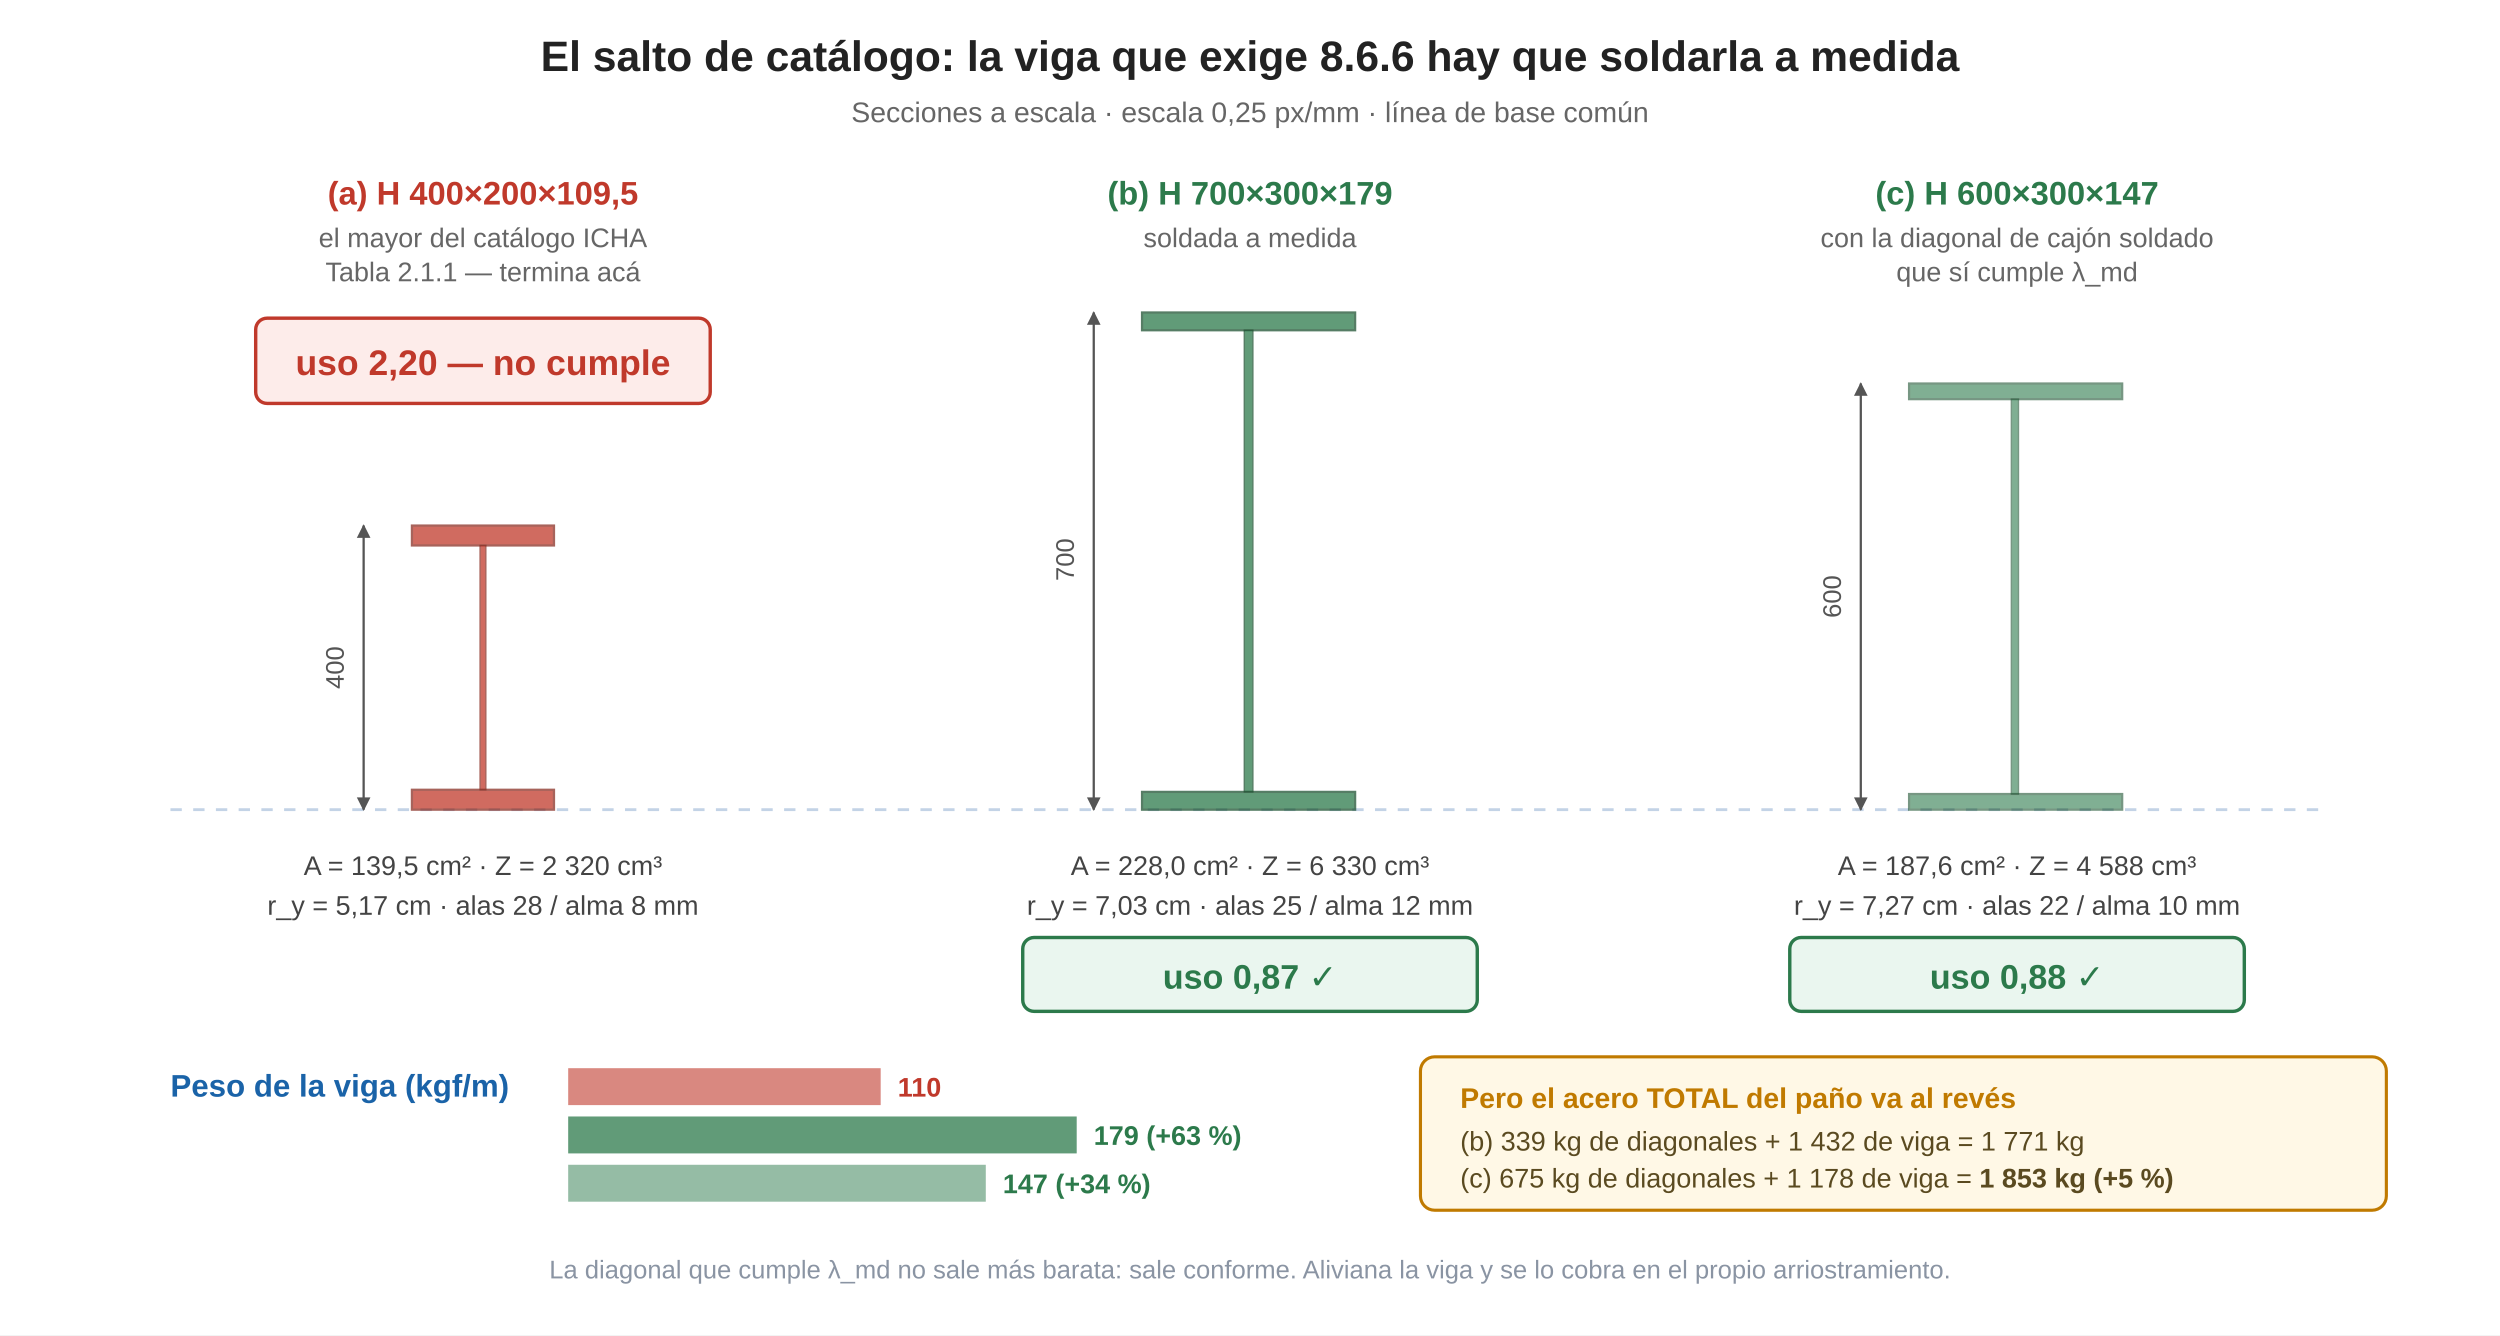
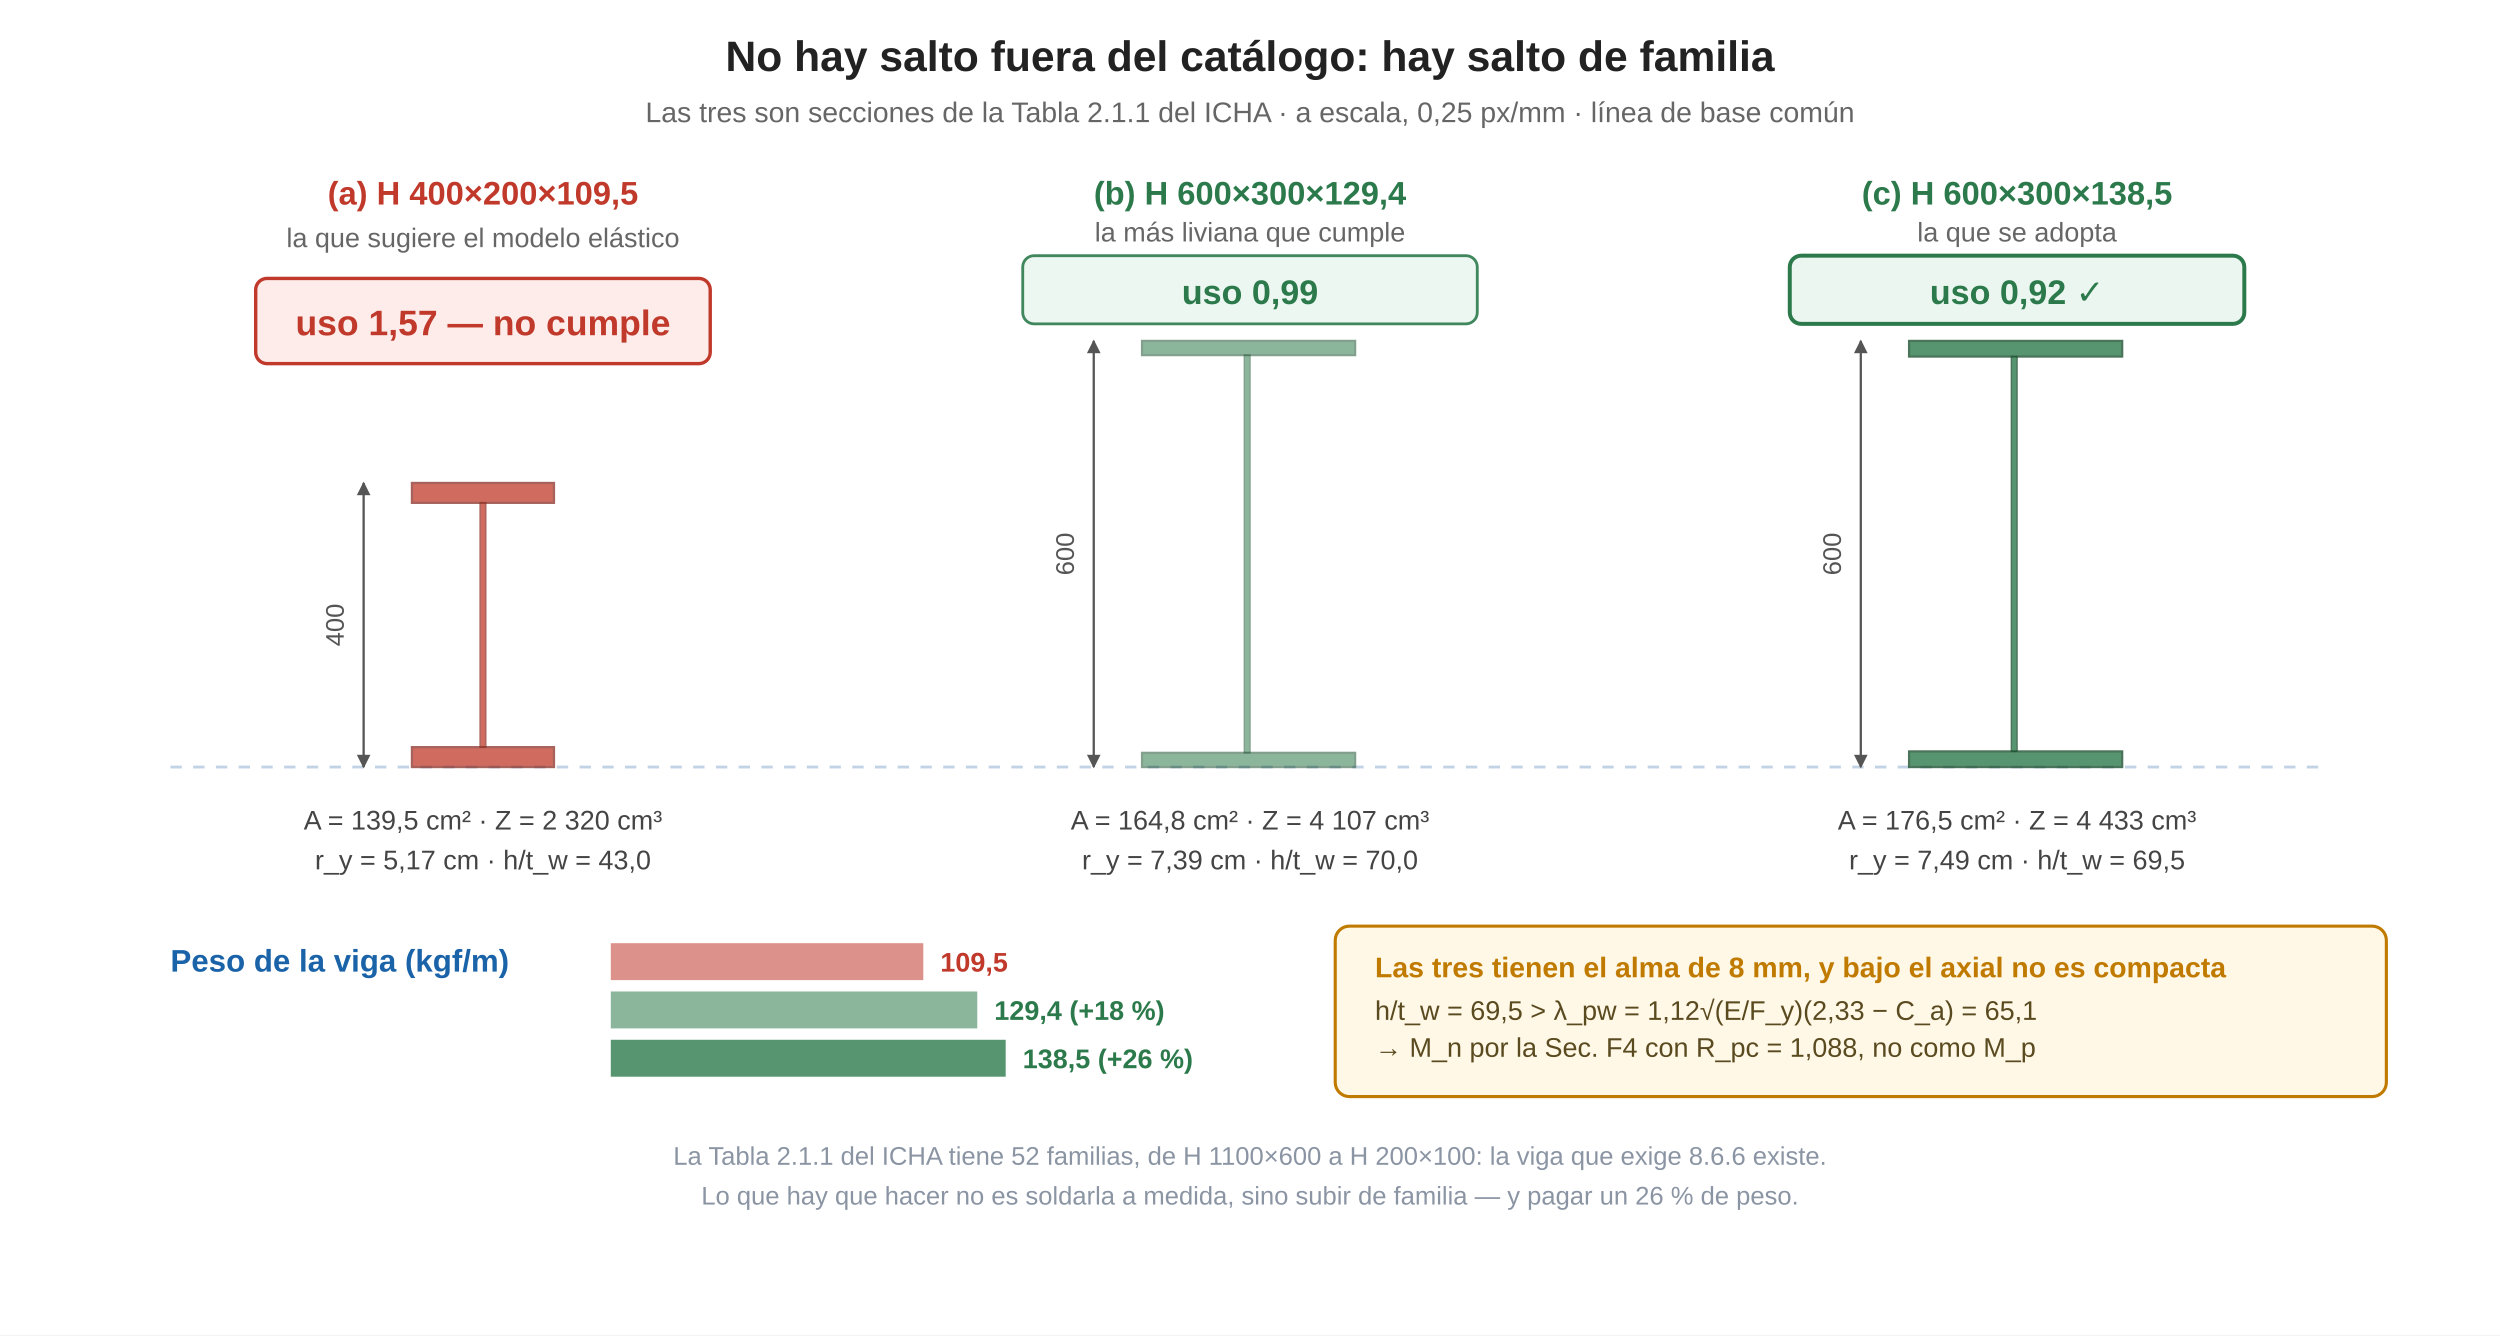
<svg xmlns="http://www.w3.org/2000/svg" viewBox="0 0 880 470" font-family="Segoe UI, Arial, sans-serif">
  <defs>
    <marker id="ar" viewBox="0 0 10 10" refX="9" refY="5" markerWidth="6" markerHeight="6" orient="auto-start-reverse">
      <path d="M0,0 L10,5 L0,10 z" fill="#555" />
    </marker>
  </defs>
  <rect width="880" height="470" fill="#ffffff" />
-   <text x="440" y="25" font-size="15" text-anchor="middle" fill="#222" font-weight="bold">El salto de catálogo: la viga que exige 8.6.6 hay que soldarla a medida</text>
-   <text x="440" y="43" font-size="10" text-anchor="middle" fill="#666">Secciones a escala · escala 0,25 px/mm · línea de base común</text>
-   <line x1="60" y1="285" x2="820" y2="285" stroke="#c3d3e6" stroke-width="1" stroke-dasharray="4 4" />
+   <text x="440" y="25" font-size="15" text-anchor="middle" fill="#222" font-weight="bold">No hay salto fuera del catálogo: hay salto de familia</text>
+   <text x="440" y="43" font-size="10" text-anchor="middle" fill="#666">Las tres son secciones de la Tabla 2.1.1 del ICHA · a escala, 0,25 px/mm · línea de base común</text>
+   <line x1="60" y1="270" x2="820" y2="270" stroke="#c3d3e6" stroke-width="1" stroke-dasharray="4 4" />
  <g>
-     <rect x="145" y="185" width="50" height="7" fill="#c0392b" opacity="0.75" stroke="#8a2f24" stroke-width="0.8" />
-     <rect x="169" y="192" width="2" height="86" fill="#c0392b" opacity="0.75" stroke="#8a2f24" stroke-width="0.5" />
-     <rect x="145" y="278" width="50" height="7" fill="#c0392b" opacity="0.75" stroke="#8a2f24" stroke-width="0.8" />
-     <line x1="128" y1="185" x2="128" y2="285" stroke="#555" stroke-width="0.8" marker-start="url(#ar)" marker-end="url(#ar)" />
-     <text x="121" y="235" font-size="9" text-anchor="middle" fill="#555" transform="rotate(-90 121 235)">400</text>
+     <rect x="145" y="170" width="50" height="7" fill="#c0392b" opacity="0.75" stroke="#8a2f24" stroke-width="0.8" />
+     <rect x="169" y="177" width="2" height="86" fill="#c0392b" opacity="0.75" stroke="#8a2f24" stroke-width="0.5" />
+     <rect x="145" y="263" width="50" height="7" fill="#c0392b" opacity="0.75" stroke="#8a2f24" stroke-width="0.8" />
+     <line x1="128" y1="170" x2="128" y2="270" stroke="#555" stroke-width="0.8" marker-start="url(#ar)" marker-end="url(#ar)" />
+     <text x="121" y="220" font-size="9" text-anchor="middle" fill="#555" transform="rotate(-90 121 220)">400</text>
  </g>
  <text x="170" y="72" font-size="11.5" text-anchor="middle" fill="#c0392b" font-weight="bold">(a) H 400×200×109,5</text>
-   <text x="170" y="87" font-size="9.5" text-anchor="middle" fill="#666">el mayor del catálogo ICHA</text>
-   <text x="170" y="99" font-size="9.5" text-anchor="middle" fill="#666">Tabla 2.1.1 — termina acá</text>
-   <rect x="90" y="112" width="160" height="30" rx="4" fill="#fdecea" stroke="#c0392b" stroke-width="1.2" />
-   <text x="170" y="132" font-size="12.5" text-anchor="middle" fill="#c0392b" font-weight="bold">uso 2,20 — no cumple</text>
+   <text x="170" y="87" font-size="9.5" text-anchor="middle" fill="#666">la que sugiere el modelo elástico</text>
+   <rect x="90" y="98" width="160" height="30" rx="4" fill="#fdecea" stroke="#c0392b" stroke-width="1.2" />
+   <text x="170" y="118" font-size="12.5" text-anchor="middle" fill="#c0392b" font-weight="bold">uso 1,57 — no cumple</text>
  <g font-size="9.5" fill="#444">
-     <text x="170" y="308" text-anchor="middle">A = 139,5 cm²  ·  Z = 2 320 cm³</text>
-     <text x="170" y="322" text-anchor="middle">r_y = 5,17 cm  ·  alas 28 / alma 8 mm</text>
+     <text x="170" y="292" text-anchor="middle">A = 139,5 cm²  ·  Z = 2 320 cm³</text>
+     <text x="170" y="306" text-anchor="middle">r_y = 5,17 cm  ·  h/t_w = 43,0</text>
  </g>
  <g>
-     <rect x="402" y="110" width="75" height="6.25" fill="#2c7a4b" opacity="0.75" stroke="#1d5231" stroke-width="0.8" />
-     <rect x="438" y="116.25" width="3" height="162.5" fill="#2c7a4b" opacity="0.75" stroke="#1d5231" stroke-width="0.5" />
-     <rect x="402" y="278.75" width="75" height="6.25" fill="#2c7a4b" opacity="0.75" stroke="#1d5231" stroke-width="0.8" />
-     <line x1="385" y1="110" x2="385" y2="285" stroke="#555" stroke-width="0.8" marker-start="url(#ar)" marker-end="url(#ar)" />
-     <text x="378" y="197" font-size="9" text-anchor="middle" fill="#555" transform="rotate(-90 378 197)">700</text>
+     <rect x="402" y="120" width="75" height="5" fill="#2c7a4b" opacity="0.55" stroke="#1d5231" stroke-width="0.8" />
+     <rect x="438" y="125" width="2" height="140" fill="#2c7a4b" opacity="0.55" stroke="#1d5231" stroke-width="0.5" />
+     <rect x="402" y="265" width="75" height="5" fill="#2c7a4b" opacity="0.55" stroke="#1d5231" stroke-width="0.8" />
+     <line x1="385" y1="120" x2="385" y2="270" stroke="#555" stroke-width="0.8" marker-start="url(#ar)" marker-end="url(#ar)" />
+     <text x="378" y="195" font-size="9" text-anchor="middle" fill="#555" transform="rotate(-90 378 195)">600</text>
  </g>
-   <text x="440" y="72" font-size="11.5" text-anchor="middle" fill="#2c7a4b" font-weight="bold">(b) H 700×300×179</text>
-   <text x="440" y="87" font-size="9.5" text-anchor="middle" fill="#666">soldada a medida</text>
-   <rect x="360" y="96" width="160" height="0" fill="none" />
+   <text x="440" y="72" font-size="11.5" text-anchor="middle" fill="#2c7a4b" font-weight="bold">(b) H 600×300×129,4</text>
+   <text x="440" y="85" font-size="9.5" text-anchor="middle" fill="#666">la más liviana que cumple</text>
+   <rect x="360" y="90" width="160" height="24" rx="4" fill="#eaf6ef" stroke="#2c7a4b" stroke-width="1" opacity="0.9" />
+   <text x="440" y="107" font-size="12" text-anchor="middle" fill="#2c7a4b" font-weight="bold">uso 0,99</text>
  <g font-size="9.5" fill="#444">
-     <text x="440" y="308" text-anchor="middle">A = 228,0 cm²  ·  Z = 6 330 cm³</text>
-     <text x="440" y="322" text-anchor="middle">r_y = 7,03 cm  ·  alas 25 / alma 12 mm</text>
+     <text x="440" y="292" text-anchor="middle">A = 164,8 cm²  ·  Z = 4 107 cm³</text>
+     <text x="440" y="306" text-anchor="middle">r_y = 7,39 cm  ·  h/t_w = 70,0</text>
  </g>
-   <rect x="360" y="330" width="160" height="26" rx="4" fill="#eaf6ef" stroke="#2c7a4b" stroke-width="1.2" />
-   <text x="440" y="348" font-size="12" text-anchor="middle" fill="#2c7a4b" font-weight="bold">uso 0,87 ✓</text>
  <g>
-     <rect x="672" y="135" width="75" height="5.5" fill="#2c7a4b" opacity="0.6" stroke="#1d5231" stroke-width="0.8" />
-     <rect x="708" y="140.5" width="2.5" height="139" fill="#2c7a4b" opacity="0.6" stroke="#1d5231" stroke-width="0.5" />
-     <rect x="672" y="279.5" width="75" height="5.5" fill="#2c7a4b" opacity="0.6" stroke="#1d5231" stroke-width="0.8" />
-     <line x1="655" y1="135" x2="655" y2="285" stroke="#555" stroke-width="0.8" marker-start="url(#ar)" marker-end="url(#ar)" />
-     <text x="648" y="210" font-size="9" text-anchor="middle" fill="#555" transform="rotate(-90 648 210)">600</text>
+     <rect x="672" y="120" width="75" height="5.5" fill="#2c7a4b" opacity="0.8" stroke="#1d5231" stroke-width="0.8" />
+     <rect x="708" y="125.5" width="2" height="139" fill="#2c7a4b" opacity="0.8" stroke="#1d5231" stroke-width="0.5" />
+     <rect x="672" y="264.5" width="75" height="5.5" fill="#2c7a4b" opacity="0.8" stroke="#1d5231" stroke-width="0.8" />
+     <line x1="655" y1="120" x2="655" y2="270" stroke="#555" stroke-width="0.8" marker-start="url(#ar)" marker-end="url(#ar)" />
+     <text x="648" y="195" font-size="9" text-anchor="middle" fill="#555" transform="rotate(-90 648 195)">600</text>
  </g>
-   <text x="710" y="72" font-size="11.5" text-anchor="middle" fill="#2c7a4b" font-weight="bold">(c) H 600×300×147</text>
-   <text x="710" y="87" font-size="9.5" text-anchor="middle" fill="#666">con la diagonal de cajón soldado</text>
-   <text x="710" y="99" font-size="9.5" text-anchor="middle" fill="#666">que sí cumple λ_md</text>
+   <text x="710" y="72" font-size="11.5" text-anchor="middle" fill="#2c7a4b" font-weight="bold">(c) H 600×300×138,5</text>
+   <text x="710" y="85" font-size="9.5" text-anchor="middle" fill="#666">la que se adopta</text>
+   <rect x="630" y="90" width="160" height="24" rx="4" fill="#eaf6ef" stroke="#2c7a4b" stroke-width="1.4" />
+   <text x="710" y="107" font-size="12" text-anchor="middle" fill="#2c7a4b" font-weight="bold">uso 0,92 ✓</text>
  <g font-size="9.5" fill="#444">
-     <text x="710" y="308" text-anchor="middle">A = 187,6 cm²  ·  Z = 4 588 cm³</text>
-     <text x="710" y="322" text-anchor="middle">r_y = 7,27 cm  ·  alas 22 / alma 10 mm</text>
+     <text x="710" y="292" text-anchor="middle">A = 176,5 cm²  ·  Z = 4 433 cm³</text>
+     <text x="710" y="306" text-anchor="middle">r_y = 7,49 cm  ·  h/t_w = 69,5</text>
  </g>
-   <rect x="630" y="330" width="160" height="26" rx="4" fill="#eaf6ef" stroke="#2c7a4b" stroke-width="1.2" />
-   <text x="710" y="348" font-size="12" text-anchor="middle" fill="#2c7a4b" font-weight="bold">uso 0,88 ✓</text>
-   <text x="60" y="386" font-size="11" fill="#1a63a8" font-weight="bold">Peso de la viga (kgf/m)</text>
+   <text x="60" y="342" font-size="11" fill="#1a63a8" font-weight="bold">Peso de la viga (kgf/m)</text>
  <g>
-     <rect x="200" y="376" width="110" height="13" fill="#c0392b" opacity="0.6" />
-     <text x="316" y="386" font-size="9.5" fill="#c0392b" font-weight="bold">110</text>
-     <rect x="200" y="393" width="179" height="13" fill="#2c7a4b" opacity="0.75" />
-     <text x="385" y="403" font-size="9.5" fill="#2c7a4b" font-weight="bold">179   (+63 %)</text>
-     <rect x="200" y="410" width="147" height="13" fill="#2c7a4b" opacity="0.5" />
-     <text x="353" y="420" font-size="9.5" fill="#2c7a4b" font-weight="bold">147   (+34 %)</text>
+     <rect x="215" y="332" width="110" height="13" fill="#c0392b" opacity="0.55" />
+     <text x="331" y="342" font-size="9.5" fill="#c0392b" font-weight="bold">109,5</text>
+     <rect x="215" y="349" width="129" height="13" fill="#2c7a4b" opacity="0.55" />
+     <text x="350" y="359" font-size="9.5" fill="#2c7a4b" font-weight="bold">129,4   (+18 %)</text>
+     <rect x="215" y="366" width="139" height="13" fill="#2c7a4b" opacity="0.8" />
+     <text x="360" y="376" font-size="9.5" fill="#2c7a4b" font-weight="bold">138,5   (+26 %)</text>
  </g>
-   <rect x="500" y="372" width="340" height="54" rx="5" fill="#fff8e6" stroke="#c07a00" stroke-width="1.1" />
-   <text x="514" y="390" font-size="10" fill="#c07a00" font-weight="bold">Pero el acero TOTAL del paño va al revés</text>
-   <text x="514" y="405" font-size="9.5" fill="#5a4a20">(b) 339 kg de diagonales + 1 432 de viga = 1 771 kg</text>
-   <text x="514" y="418" font-size="9.5" fill="#5a4a20">(c) 675 kg de diagonales + 1 178 de viga = <tspan font-weight="bold">1 853 kg (+5 %)</tspan>
-   </text>
-   <text x="440" y="450" font-size="9" text-anchor="middle" fill="#8a94a3">La diagonal que cumple λ_md no sale más barata: sale conforme. Aliviana la viga y se lo cobra en el propio arriostramiento.</text>
+   <rect x="470" y="326" width="370" height="60" rx="5" fill="#fff8e6" stroke="#c07a00" stroke-width="1.1" />
+   <text x="484" y="344" font-size="10" fill="#c07a00" font-weight="bold">Las tres tienen el alma de 8 mm, y bajo el axial no es compacta</text>
+   <text x="484" y="359" font-size="9.5" fill="#5a4a20">h/t_w = 69,5 &gt; λ_pw = 1,12√(E/F_y)(2,33 − C_a) = 65,1</text>
+   <text x="484" y="372" font-size="9.5" fill="#5a4a20">→ M_n por la Sec. F4 con R_pc = 1,088, no como M_p</text>
+   <text x="440" y="410" font-size="9" text-anchor="middle" fill="#8a94a3">La Tabla 2.1.1 del ICHA tiene 52 familias, de H 1100×600 a H 200×100: la viga que exige 8.6.6 existe.</text>
+   <text x="440" y="424" font-size="9" text-anchor="middle" fill="#8a94a3">Lo que hay que hacer no es soldarla a medida, sino subir de familia — y pagar un 26 % de peso.</text>
</svg>
